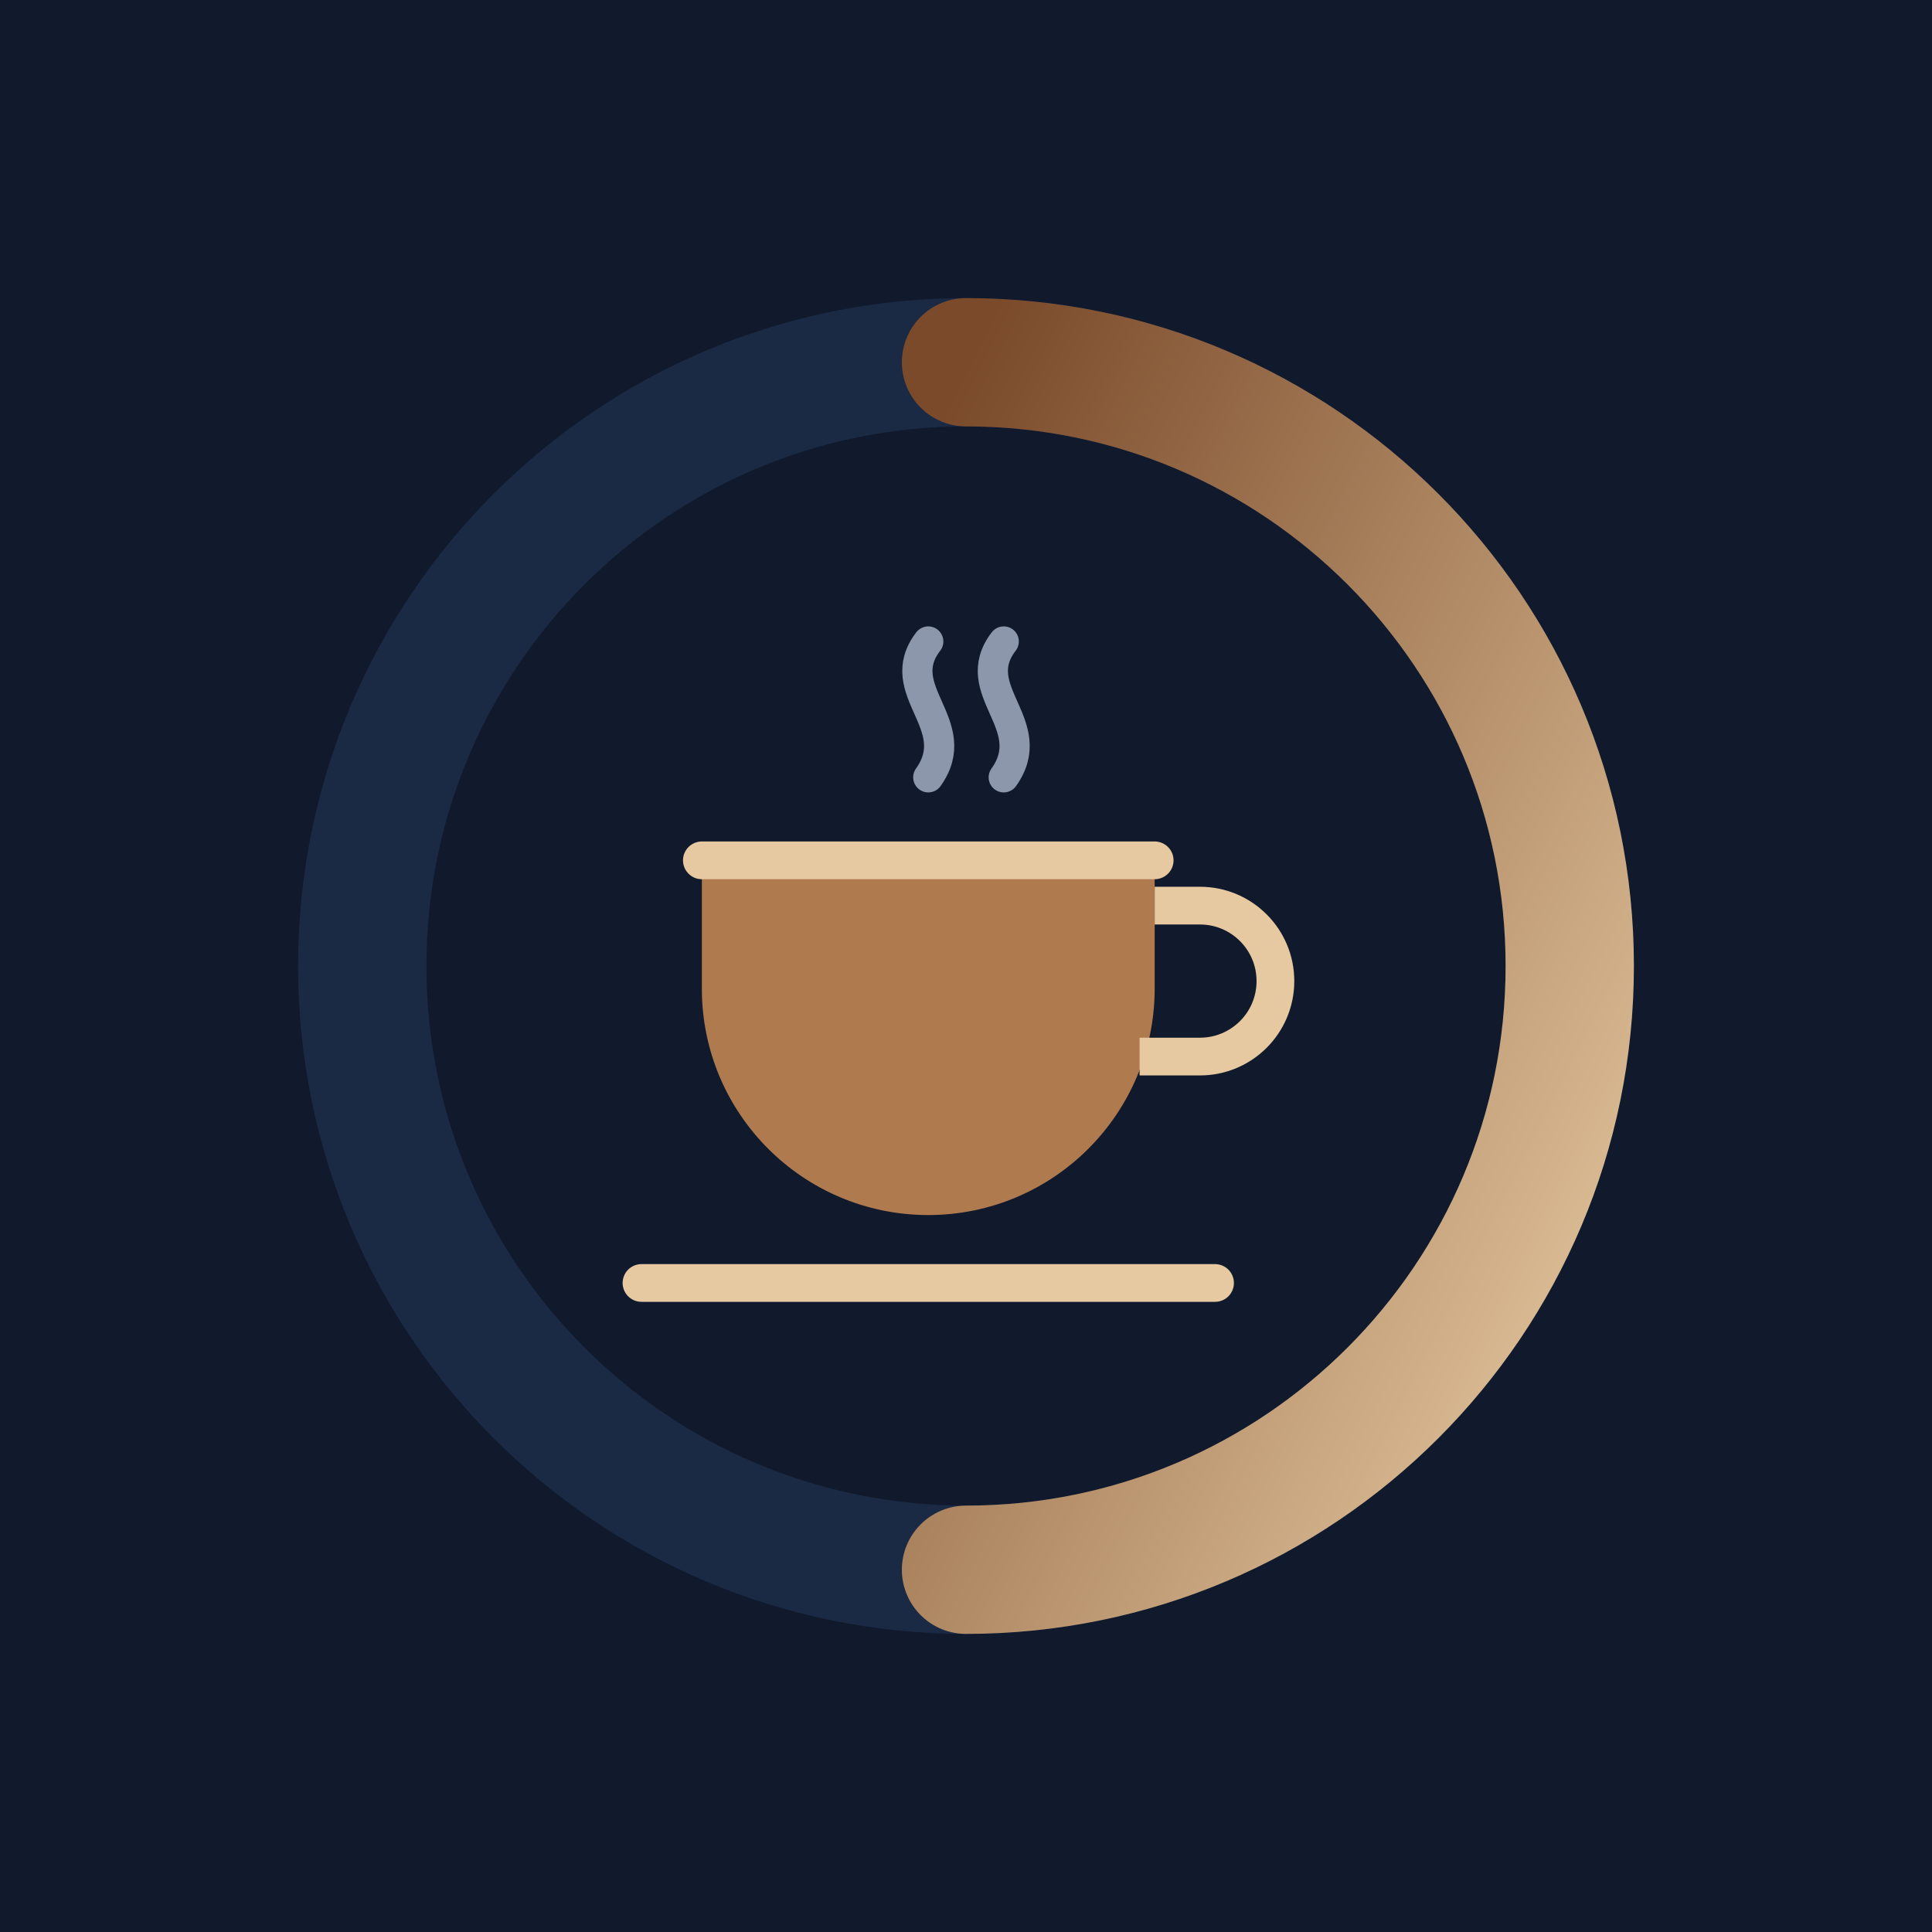
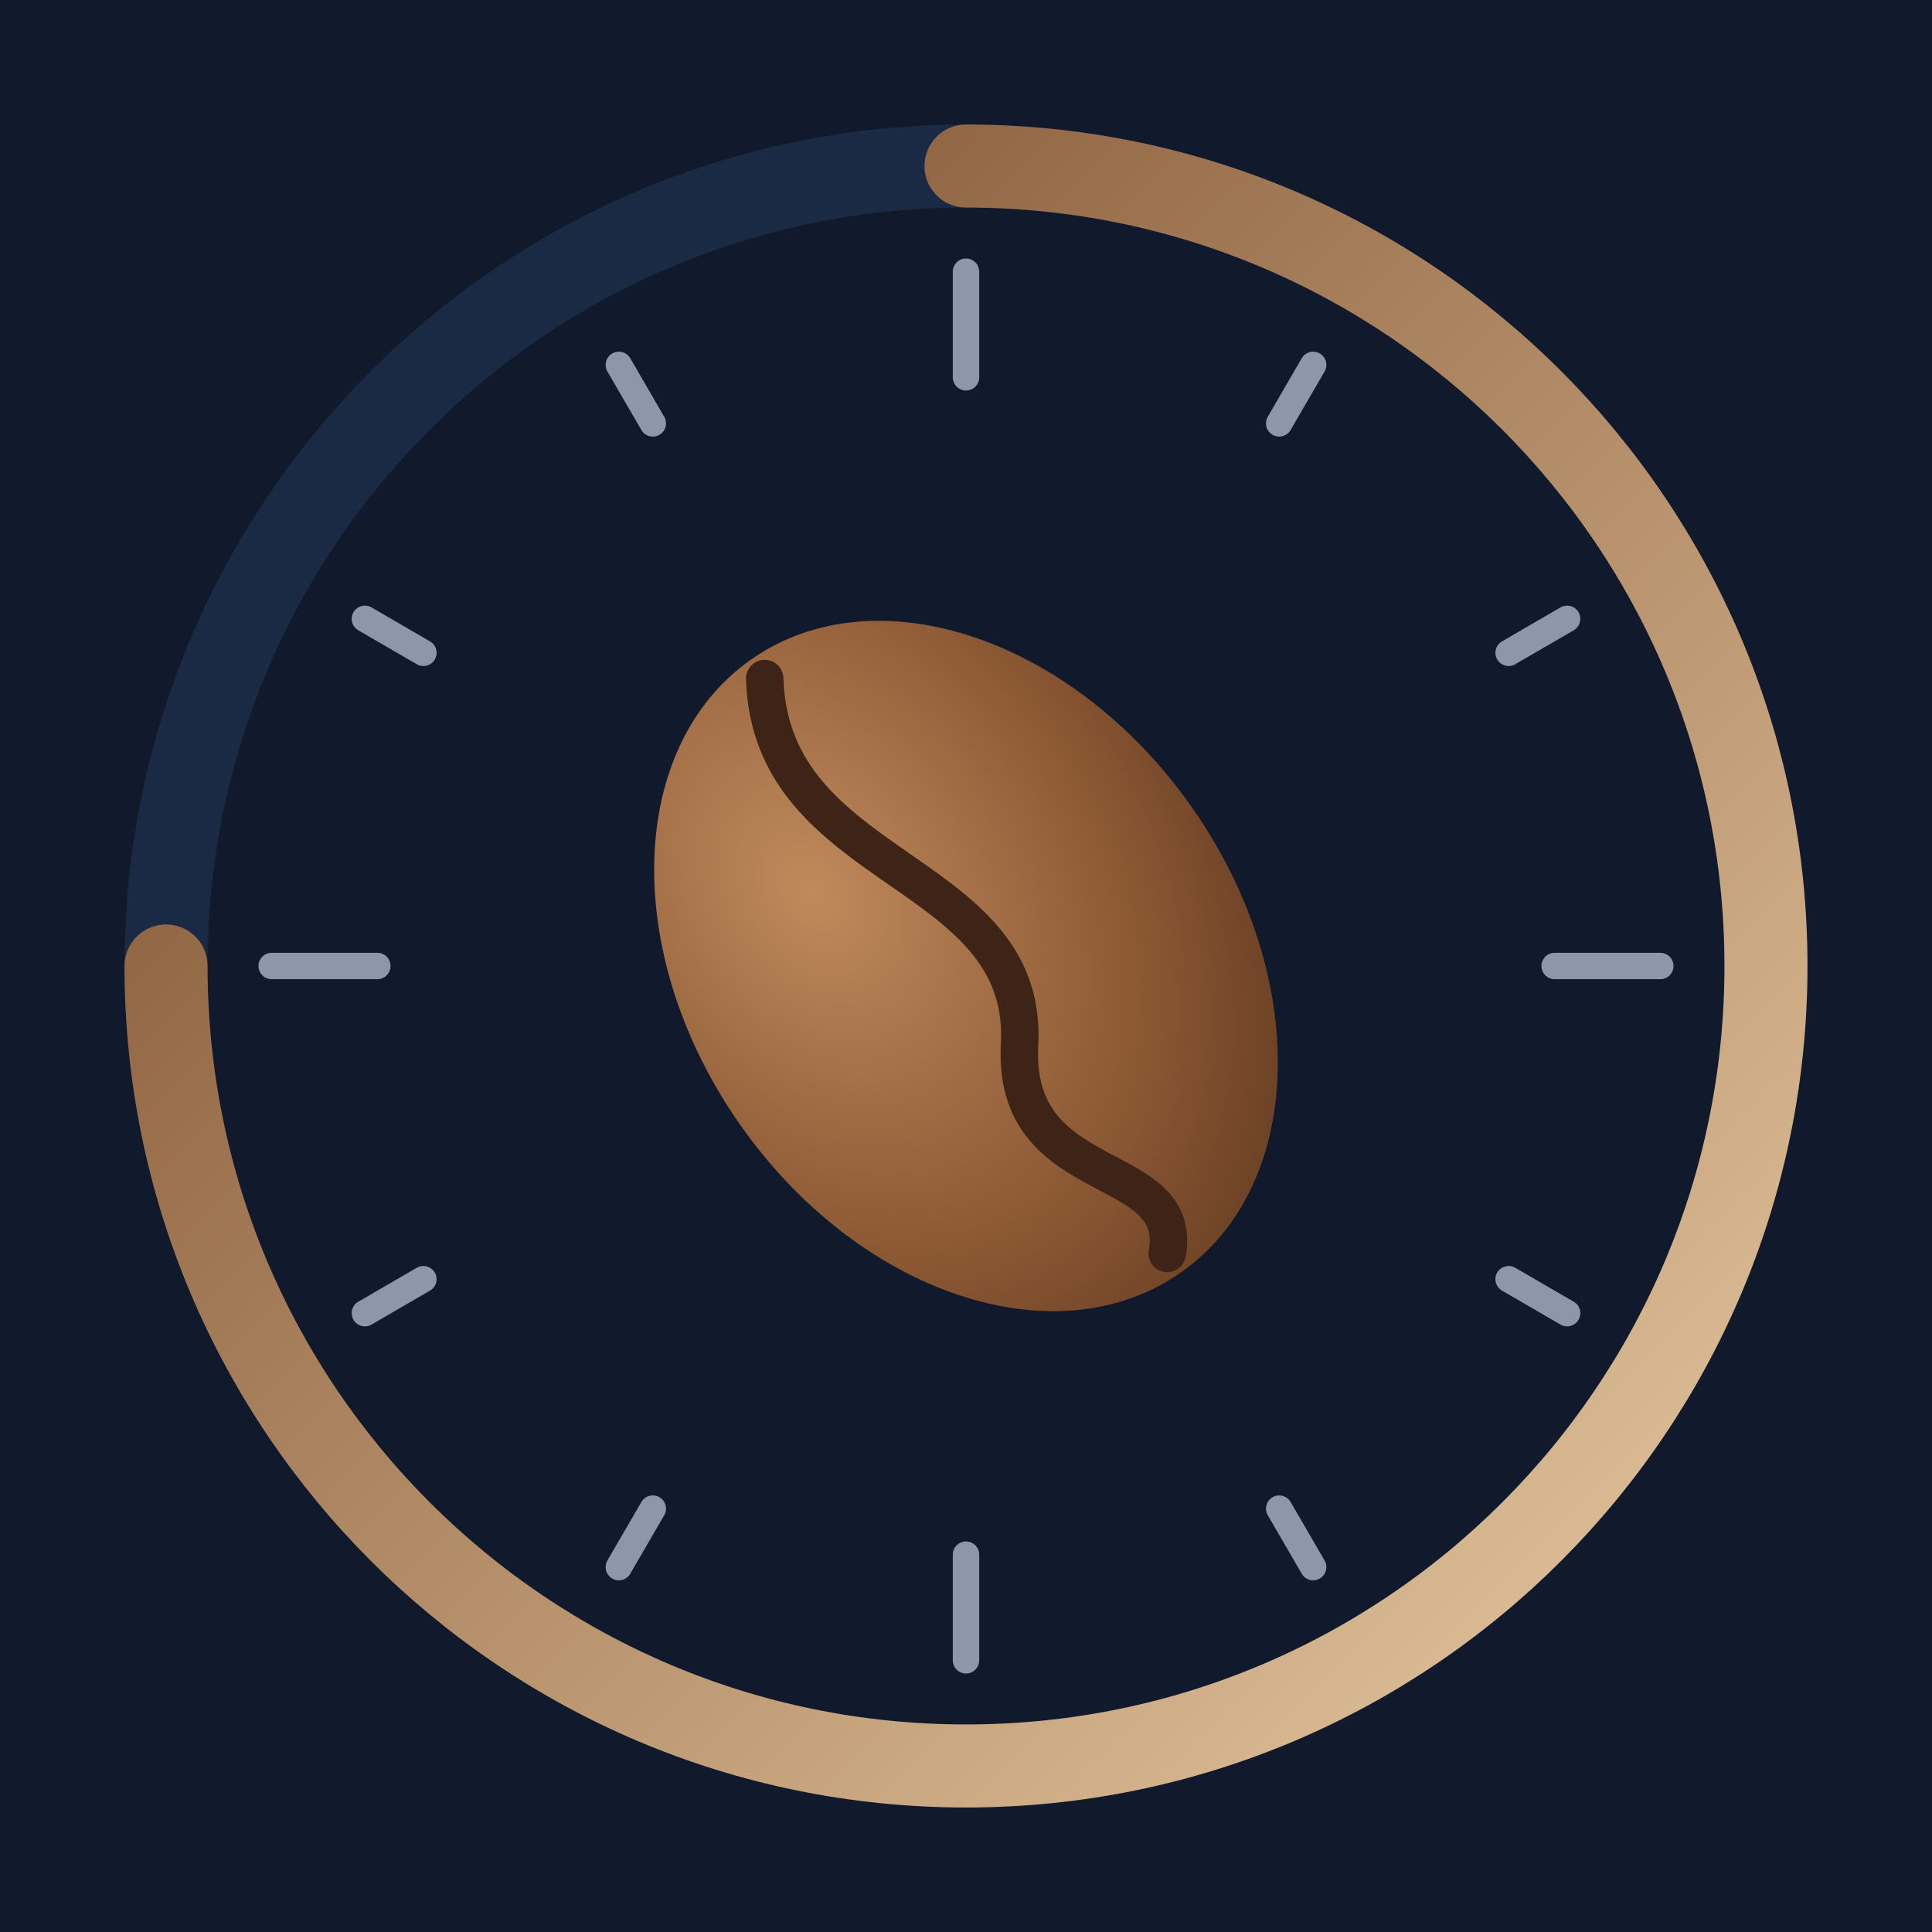
<svg xmlns="http://www.w3.org/2000/svg" viewBox="0 0 512 512" width="512" height="512">
  <defs>
-     <linearGradient id="g" x1="0" y1="0" x2="1" y2="1">
+     <radialGradient id="bean" cx=".35" cy=".3" r=".9">
+       <stop offset="0" stop-color="#C08A5C" />
+       <stop offset=".6" stop-color="#8A5733" />
+       <stop offset="1" stop-color="#5A341D" />
+     </radialGradient>
+     <linearGradient id="arc" x1="0" y1="0" x2="1" y2="1">
      <stop offset="0" stop-color="#7A4A2A" />
      <stop offset="1" stop-color="#E6C9A0" />
    </linearGradient>
  </defs>
  <rect width="512" height="512" fill="#101A2C" />
-   <circle cx="256" cy="256" r="160" fill="none" stroke="#1B2A44" stroke-width="34" />
-   <path d="M256 96 A160 160 0 0 1 256 416" fill="none" stroke="url(#g)" stroke-width="34" stroke-linecap="round" />
-   <path d="M186 228h120v34a60 60 0 0 1-120 0z" fill="#B07A4F" />
-   <path d="M186 228h120" stroke="#E6C9A0" stroke-width="10" stroke-linecap="round" />
-   <path d="M306 240h12a20 20 0 0 1 0 40h-16" fill="none" stroke="#E6C9A0" stroke-width="10" />
-   <path d="M170 340h152" stroke="#E6C9A0" stroke-width="10" stroke-linecap="round" />
-   <path d="M246 170c-10 13 10 22 0 36M266 170c-10 13 10 22 0 36" fill="none" stroke="#8D97AC" stroke-width="8" stroke-linecap="round" />
+   <circle cx="256" cy="256" r="212" fill="none" stroke="#1B2A44" stroke-width="22" />
+   <path d="M256 44 A212 212 0 1 1 44 256" fill="none" stroke="url(#arc)" stroke-width="22" stroke-linecap="round" />
+   <g stroke="#8D97AC" stroke-width="7" stroke-linecap="round">
+     <line x1="256.0" y1="72.0" x2="256.0" y2="100.0" />
+     <line x1="348.0" y1="96.7" x2="339.0" y2="112.2" />
+     <line x1="415.3" y1="164.0" x2="399.8" y2="173.0" />
+     <line x1="440.0" y1="256.0" x2="412.0" y2="256.0" />
+     <line x1="415.3" y1="348.0" x2="399.8" y2="339.0" />
+     <line x1="348.0" y1="415.3" x2="339.0" y2="399.8" />
+     <line x1="256.0" y1="440.0" x2="256.0" y2="412.0" />
+     <line x1="164.0" y1="415.3" x2="173.0" y2="399.8" />
+     <line x1="96.7" y1="348.0" x2="112.2" y2="339.0" />
+     <line x1="72.0" y1="256.0" x2="100.0" y2="256.0" />
+     <line x1="96.7" y1="164.0" x2="112.2" y2="173.0" />
+     <line x1="164.0" y1="96.7" x2="173.0" y2="112.2" />
+   </g>
+   <g transform="translate(256 256) scale(.62) translate(-256 -256)">
+     <g transform="translate(256 256) rotate(-35)">
+       <ellipse rx="118" ry="160" fill="url(#bean)" />
+       <path d="M0 -150 C -46 -80 46 -20 0 40 C -40 90 30 120 0 150" fill="none" stroke="#3E2416" stroke-width="16" stroke-linecap="round" />
+     </g>
+   </g>
</svg>
